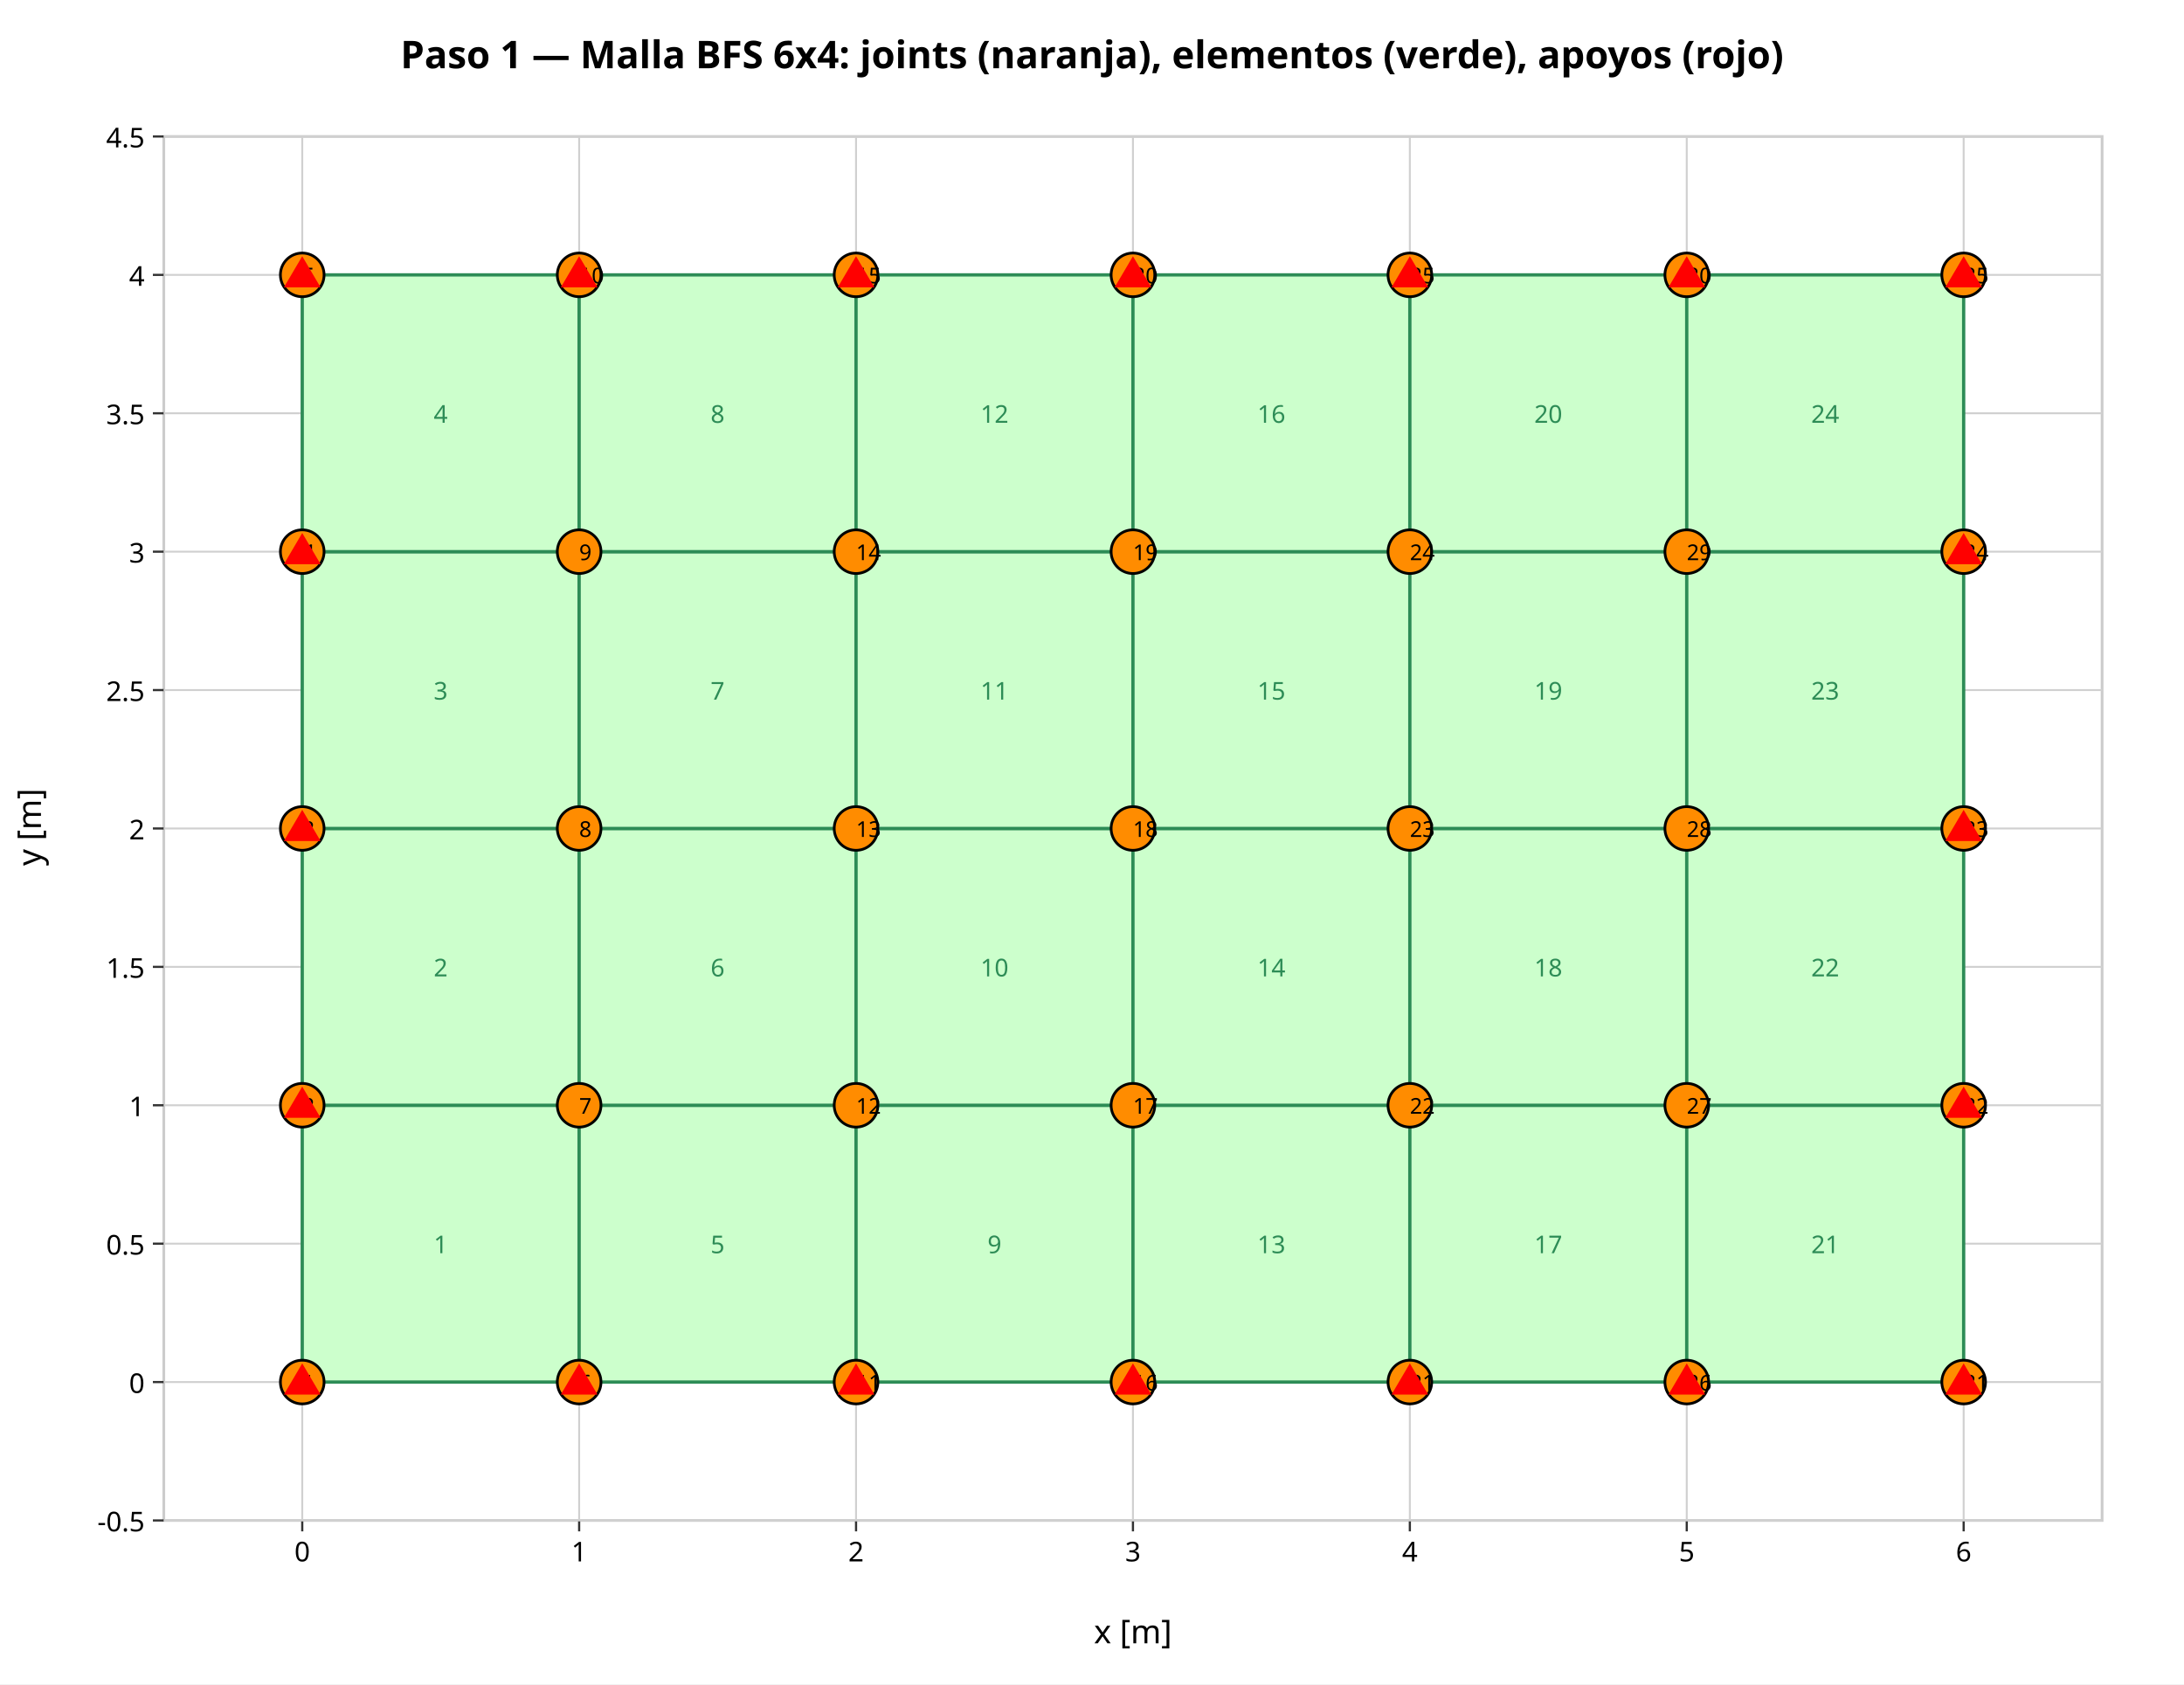
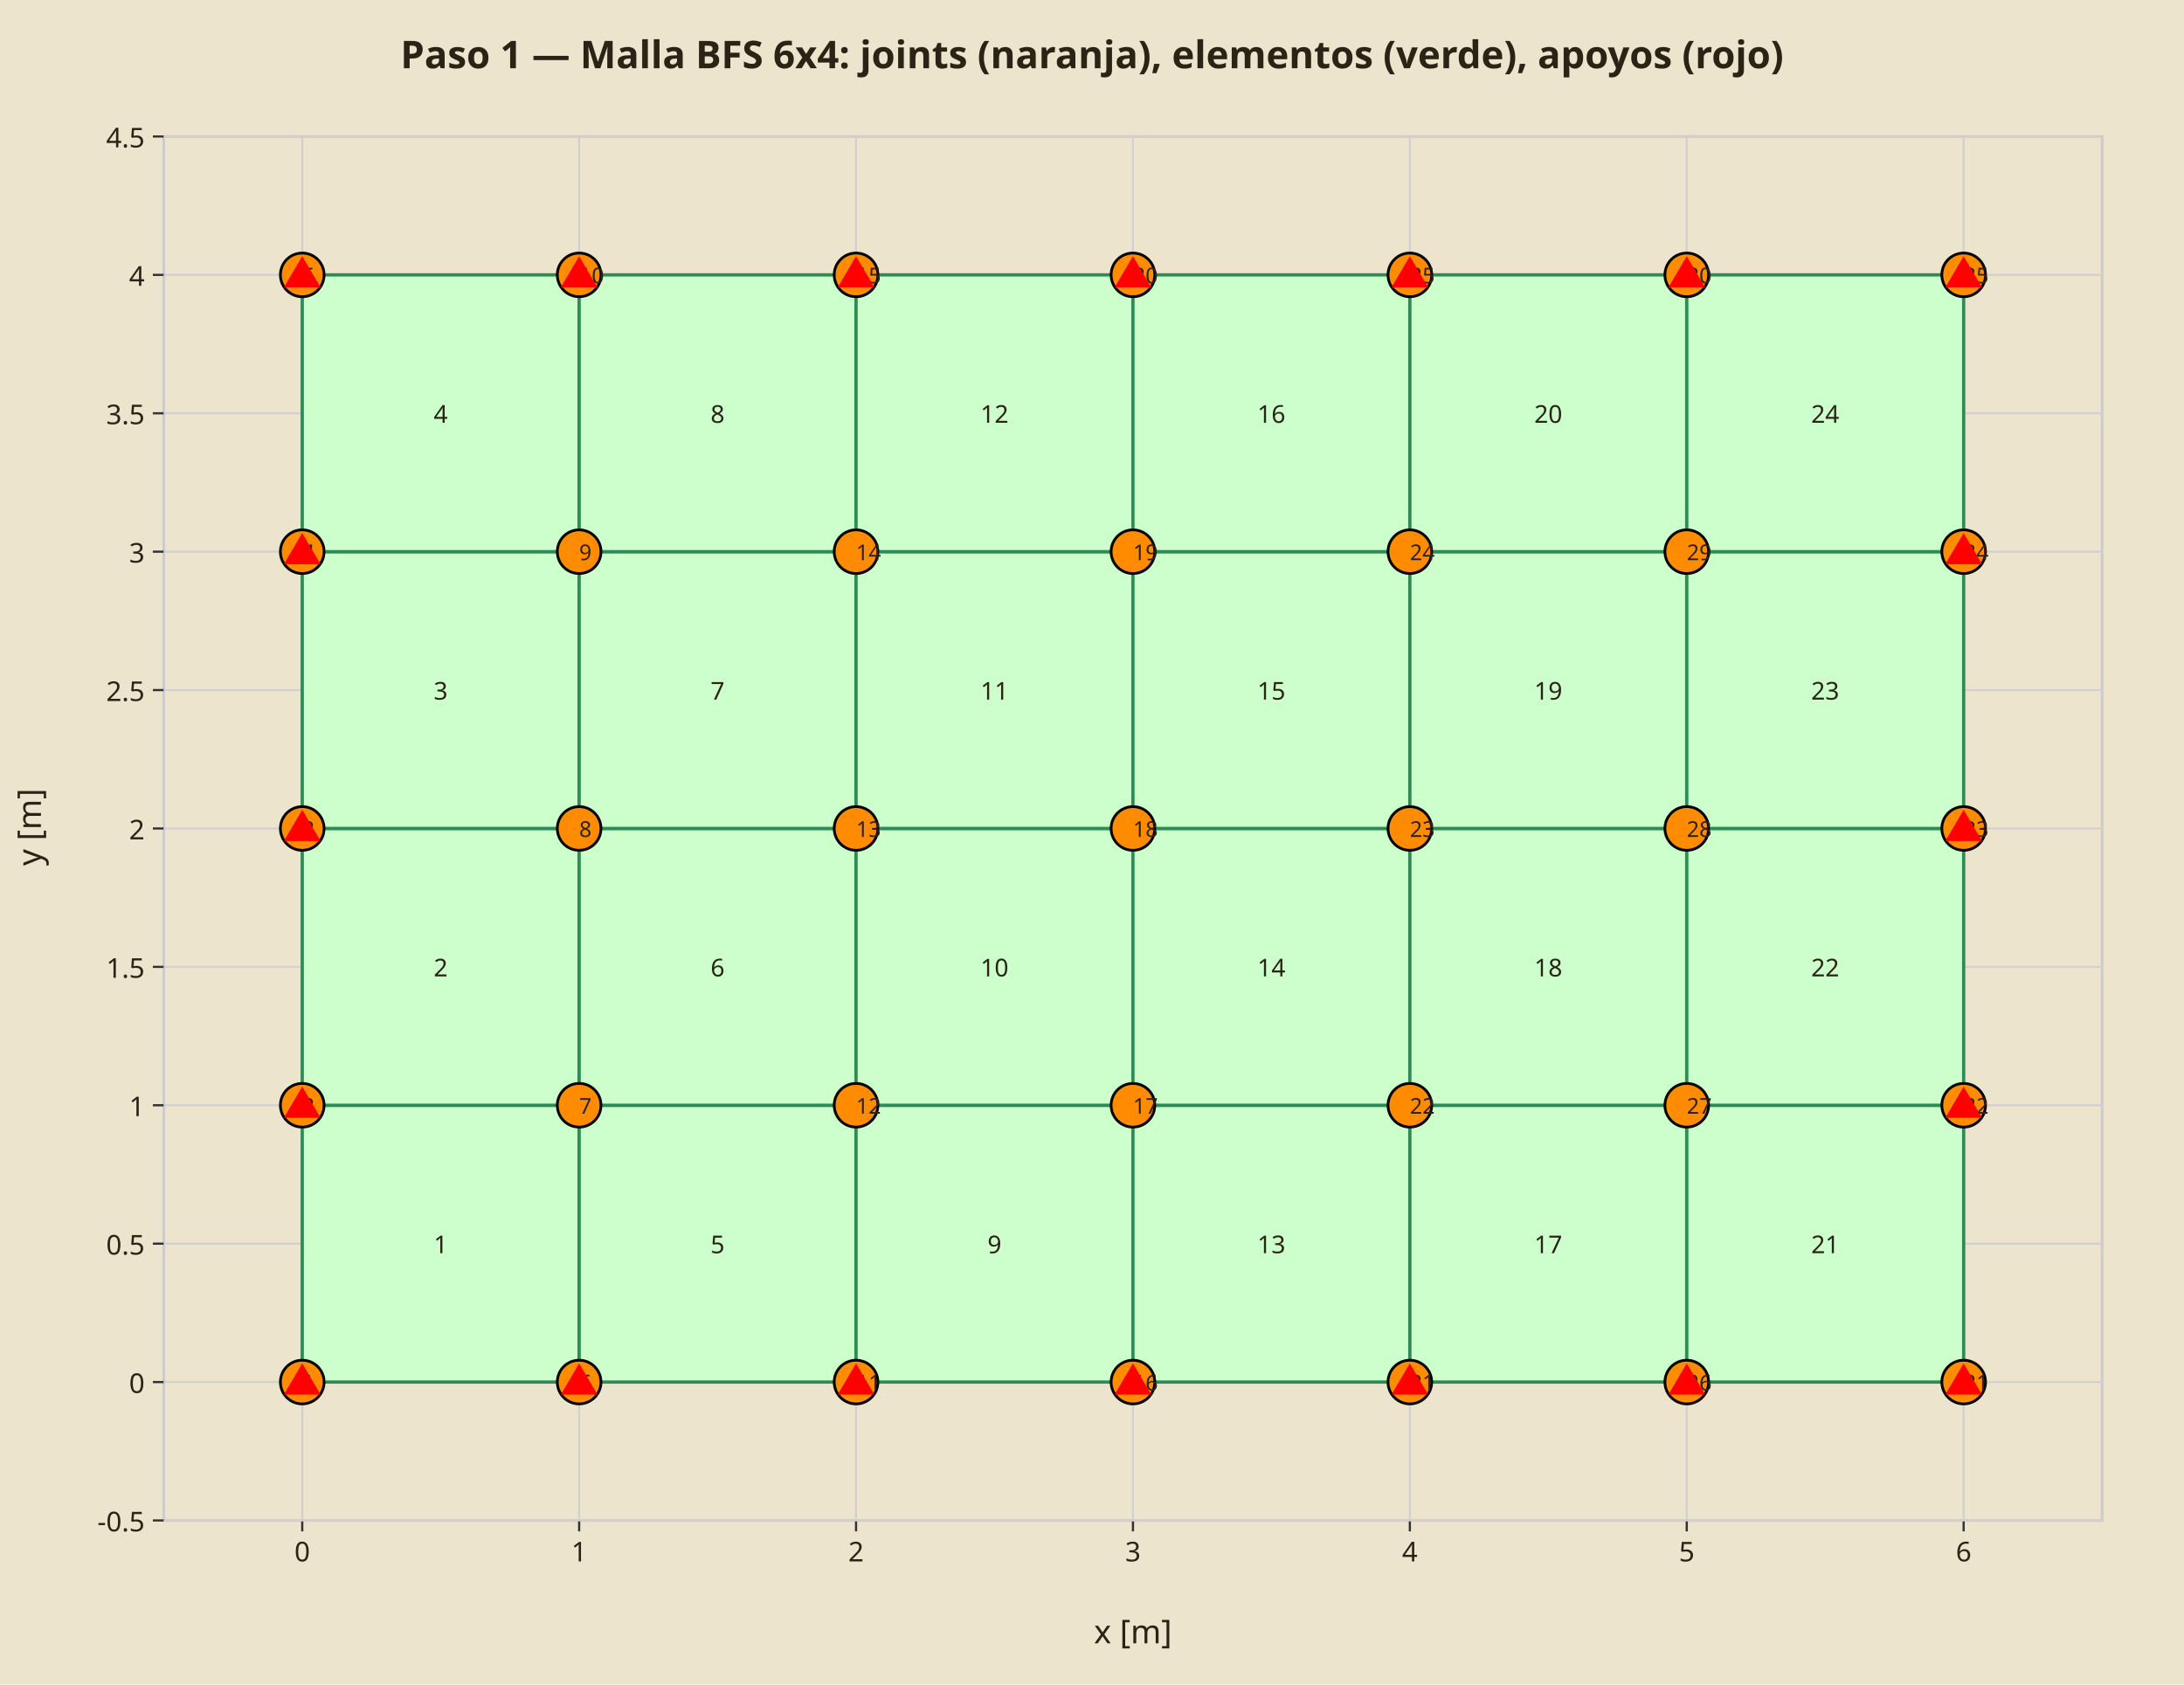
<svg xmlns="http://www.w3.org/2000/svg" width="800" height="617" viewBox="0 0 800 617">
-   <rect x="0" y="0" width="800" height="617" fill="white" />
+   <style>text{fill:#2b2416;}</style>
+   <rect x="0" y="0" width="800" height="617" fill="#ede4ce" />
  <rect x="60" y="50" width="710" height="507" fill="none" stroke="#ccc" />
  <text x="400" y="25" text-anchor="middle" font-family="sans-serif" font-size="14" font-weight="bold">Paso 1 — Malla BFS 6x4: joints (naranja), elementos (verde), apoyos (rojo)</text>
  <text x="415" y="602" text-anchor="middle" font-family="sans-serif" font-size="12">x [m]</text>
  <text x="15" y="303" text-anchor="middle" font-family="sans-serif" font-size="12" transform="rotate(-90 15 303)">y [m]</text>
  <text x="110.714" y="572" text-anchor="middle" font-family="sans-serif" font-size="10">0</text>
  <line x1="110.714" y1="557" x2="110.714" y2="561" stroke="#333" stroke-width="0.8" />
  <line x1="110.714" y1="50" x2="110.714" y2="557" stroke="#d0d0d0" stroke-width="0.7" />
  <text x="212.143" y="572" text-anchor="middle" font-family="sans-serif" font-size="10">1</text>
  <line x1="212.143" y1="557" x2="212.143" y2="561" stroke="#333" stroke-width="0.8" />
  <line x1="212.143" y1="50" x2="212.143" y2="557" stroke="#d0d0d0" stroke-width="0.7" />
  <text x="313.571" y="572" text-anchor="middle" font-family="sans-serif" font-size="10">2</text>
  <line x1="313.571" y1="557" x2="313.571" y2="561" stroke="#333" stroke-width="0.8" />
  <line x1="313.571" y1="50" x2="313.571" y2="557" stroke="#d0d0d0" stroke-width="0.7" />
  <text x="415" y="572" text-anchor="middle" font-family="sans-serif" font-size="10">3</text>
  <line x1="415" y1="557" x2="415" y2="561" stroke="#333" stroke-width="0.8" />
  <line x1="415" y1="50" x2="415" y2="557" stroke="#d0d0d0" stroke-width="0.7" />
  <text x="516.429" y="572" text-anchor="middle" font-family="sans-serif" font-size="10">4</text>
  <line x1="516.429" y1="557" x2="516.429" y2="561" stroke="#333" stroke-width="0.8" />
  <line x1="516.429" y1="50" x2="516.429" y2="557" stroke="#d0d0d0" stroke-width="0.7" />
  <text x="617.857" y="572" text-anchor="middle" font-family="sans-serif" font-size="10">5</text>
  <line x1="617.857" y1="557" x2="617.857" y2="561" stroke="#333" stroke-width="0.8" />
  <line x1="617.857" y1="50" x2="617.857" y2="557" stroke="#d0d0d0" stroke-width="0.7" />
  <text x="719.286" y="572" text-anchor="middle" font-family="sans-serif" font-size="10">6</text>
  <line x1="719.286" y1="557" x2="719.286" y2="561" stroke="#333" stroke-width="0.8" />
  <line x1="719.286" y1="50" x2="719.286" y2="557" stroke="#d0d0d0" stroke-width="0.7" />
  <text x="53" y="561" text-anchor="end" font-family="sans-serif" font-size="10">-0.5</text>
  <line x1="56" y1="557" x2="60" y2="557" stroke="#333" stroke-width="0.8" />
  <line x1="60" y1="557" x2="770" y2="557" stroke="#d0d0d0" stroke-width="0.7" />
  <text x="53" y="510.3" text-anchor="end" font-family="sans-serif" font-size="10">0</text>
  <line x1="56" y1="506.3" x2="60" y2="506.3" stroke="#333" stroke-width="0.8" />
  <line x1="60" y1="506.3" x2="770" y2="506.3" stroke="#d0d0d0" stroke-width="0.7" />
  <text x="53" y="459.6" text-anchor="end" font-family="sans-serif" font-size="10">0.5</text>
  <line x1="56" y1="455.6" x2="60" y2="455.6" stroke="#333" stroke-width="0.8" />
  <line x1="60" y1="455.6" x2="770" y2="455.6" stroke="#d0d0d0" stroke-width="0.7" />
  <text x="53" y="408.9" text-anchor="end" font-family="sans-serif" font-size="10">1</text>
  <line x1="56" y1="404.9" x2="60" y2="404.9" stroke="#333" stroke-width="0.8" />
  <line x1="60" y1="404.9" x2="770" y2="404.9" stroke="#d0d0d0" stroke-width="0.7" />
  <text x="53" y="358.2" text-anchor="end" font-family="sans-serif" font-size="10">1.5</text>
  <line x1="56" y1="354.2" x2="60" y2="354.2" stroke="#333" stroke-width="0.8" />
  <line x1="60" y1="354.2" x2="770" y2="354.2" stroke="#d0d0d0" stroke-width="0.7" />
  <text x="53" y="307.5" text-anchor="end" font-family="sans-serif" font-size="10">2</text>
  <line x1="56" y1="303.5" x2="60" y2="303.5" stroke="#333" stroke-width="0.8" />
  <line x1="60" y1="303.5" x2="770" y2="303.5" stroke="#d0d0d0" stroke-width="0.7" />
  <text x="53" y="256.8" text-anchor="end" font-family="sans-serif" font-size="10">2.5</text>
  <line x1="56" y1="252.8" x2="60" y2="252.8" stroke="#333" stroke-width="0.8" />
  <line x1="60" y1="252.8" x2="770" y2="252.8" stroke="#d0d0d0" stroke-width="0.7" />
  <text x="53" y="206.1" text-anchor="end" font-family="sans-serif" font-size="10">3</text>
  <line x1="56" y1="202.1" x2="60" y2="202.1" stroke="#333" stroke-width="0.8" />
  <line x1="60" y1="202.1" x2="770" y2="202.1" stroke="#d0d0d0" stroke-width="0.7" />
  <text x="53" y="155.4" text-anchor="end" font-family="sans-serif" font-size="10">3.5</text>
  <line x1="56" y1="151.4" x2="60" y2="151.4" stroke="#333" stroke-width="0.8" />
  <line x1="60" y1="151.4" x2="770" y2="151.4" stroke="#d0d0d0" stroke-width="0.7" />
  <text x="53" y="104.7" text-anchor="end" font-family="sans-serif" font-size="10">4</text>
  <line x1="56" y1="100.7" x2="60" y2="100.7" stroke="#333" stroke-width="0.8" />
  <line x1="60" y1="100.7" x2="770" y2="100.7" stroke="#d0d0d0" stroke-width="0.7" />
  <text x="53" y="54" text-anchor="end" font-family="sans-serif" font-size="10">4.5</text>
  <line x1="56" y1="50" x2="60" y2="50" stroke="#333" stroke-width="0.8" />
  <line x1="60" y1="50" x2="770" y2="50" stroke="#d0d0d0" stroke-width="0.7" />
  <defs>
    <clipPath id="plot">
      <rect x="60" y="50" width="710" height="507" />
    </clipPath>
  </defs>
  <g clip-path="url(#plot)">
    <polygon points="110.71,506.30 212.14,506.30 212.14,404.90 110.71,404.90" fill="rgb(204,255,204)" fill-opacity="1" stroke="rgb(45,140,86)" stroke-width="1.2" />
    <text x="161.43" y="455.60" fill="rgb(45,140,86)" font-family="sans-serif" font-size="9" text-anchor="middle" dominant-baseline="central">1</text>
    <polygon points="110.71,404.90 212.14,404.90 212.14,303.50 110.71,303.50" fill="rgb(204,255,204)" fill-opacity="1" stroke="rgb(45,140,86)" stroke-width="1.2" />
    <text x="161.43" y="354.20" fill="rgb(45,140,86)" font-family="sans-serif" font-size="9" text-anchor="middle" dominant-baseline="central">2</text>
    <polygon points="110.71,303.50 212.14,303.50 212.14,202.10 110.71,202.10" fill="rgb(204,255,204)" fill-opacity="1" stroke="rgb(45,140,86)" stroke-width="1.2" />
    <text x="161.43" y="252.80" fill="rgb(45,140,86)" font-family="sans-serif" font-size="9" text-anchor="middle" dominant-baseline="central">3</text>
    <polygon points="110.71,202.10 212.14,202.10 212.14,100.70 110.71,100.70" fill="rgb(204,255,204)" fill-opacity="1" stroke="rgb(45,140,86)" stroke-width="1.2" />
    <text x="161.43" y="151.40" fill="rgb(45,140,86)" font-family="sans-serif" font-size="9" text-anchor="middle" dominant-baseline="central">4</text>
    <polygon points="212.14,506.30 313.57,506.30 313.57,404.90 212.14,404.90" fill="rgb(204,255,204)" fill-opacity="1" stroke="rgb(45,140,86)" stroke-width="1.2" />
    <text x="262.86" y="455.60" fill="rgb(45,140,86)" font-family="sans-serif" font-size="9" text-anchor="middle" dominant-baseline="central">5</text>
    <polygon points="212.14,404.90 313.57,404.90 313.57,303.50 212.14,303.50" fill="rgb(204,255,204)" fill-opacity="1" stroke="rgb(45,140,86)" stroke-width="1.2" />
    <text x="262.86" y="354.20" fill="rgb(45,140,86)" font-family="sans-serif" font-size="9" text-anchor="middle" dominant-baseline="central">6</text>
    <polygon points="212.14,303.50 313.57,303.50 313.57,202.10 212.14,202.10" fill="rgb(204,255,204)" fill-opacity="1" stroke="rgb(45,140,86)" stroke-width="1.2" />
    <text x="262.86" y="252.80" fill="rgb(45,140,86)" font-family="sans-serif" font-size="9" text-anchor="middle" dominant-baseline="central">7</text>
    <polygon points="212.14,202.10 313.57,202.10 313.57,100.70 212.14,100.70" fill="rgb(204,255,204)" fill-opacity="1" stroke="rgb(45,140,86)" stroke-width="1.2" />
    <text x="262.86" y="151.40" fill="rgb(45,140,86)" font-family="sans-serif" font-size="9" text-anchor="middle" dominant-baseline="central">8</text>
    <polygon points="313.57,506.30 415.00,506.30 415.00,404.90 313.57,404.90" fill="rgb(204,255,204)" fill-opacity="1" stroke="rgb(45,140,86)" stroke-width="1.2" />
    <text x="364.29" y="455.60" fill="rgb(45,140,86)" font-family="sans-serif" font-size="9" text-anchor="middle" dominant-baseline="central">9</text>
    <polygon points="313.57,404.90 415.00,404.90 415.00,303.50 313.57,303.50" fill="rgb(204,255,204)" fill-opacity="1" stroke="rgb(45,140,86)" stroke-width="1.2" />
    <text x="364.29" y="354.20" fill="rgb(45,140,86)" font-family="sans-serif" font-size="9" text-anchor="middle" dominant-baseline="central">10</text>
    <polygon points="313.57,303.50 415.00,303.50 415.00,202.10 313.57,202.10" fill="rgb(204,255,204)" fill-opacity="1" stroke="rgb(45,140,86)" stroke-width="1.2" />
    <text x="364.29" y="252.80" fill="rgb(45,140,86)" font-family="sans-serif" font-size="9" text-anchor="middle" dominant-baseline="central">11</text>
    <polygon points="313.57,202.10 415.00,202.10 415.00,100.70 313.57,100.70" fill="rgb(204,255,204)" fill-opacity="1" stroke="rgb(45,140,86)" stroke-width="1.2" />
    <text x="364.29" y="151.40" fill="rgb(45,140,86)" font-family="sans-serif" font-size="9" text-anchor="middle" dominant-baseline="central">12</text>
    <polygon points="415.00,506.30 516.43,506.30 516.43,404.90 415.00,404.90" fill="rgb(204,255,204)" fill-opacity="1" stroke="rgb(45,140,86)" stroke-width="1.2" />
    <text x="465.71" y="455.60" fill="rgb(45,140,86)" font-family="sans-serif" font-size="9" text-anchor="middle" dominant-baseline="central">13</text>
    <polygon points="415.00,404.90 516.43,404.90 516.43,303.50 415.00,303.50" fill="rgb(204,255,204)" fill-opacity="1" stroke="rgb(45,140,86)" stroke-width="1.2" />
    <text x="465.71" y="354.20" fill="rgb(45,140,86)" font-family="sans-serif" font-size="9" text-anchor="middle" dominant-baseline="central">14</text>
    <polygon points="415.00,303.50 516.43,303.50 516.43,202.10 415.00,202.10" fill="rgb(204,255,204)" fill-opacity="1" stroke="rgb(45,140,86)" stroke-width="1.2" />
    <text x="465.71" y="252.80" fill="rgb(45,140,86)" font-family="sans-serif" font-size="9" text-anchor="middle" dominant-baseline="central">15</text>
    <polygon points="415.00,202.10 516.43,202.10 516.43,100.70 415.00,100.70" fill="rgb(204,255,204)" fill-opacity="1" stroke="rgb(45,140,86)" stroke-width="1.2" />
    <text x="465.71" y="151.40" fill="rgb(45,140,86)" font-family="sans-serif" font-size="9" text-anchor="middle" dominant-baseline="central">16</text>
    <polygon points="516.43,506.30 617.86,506.30 617.86,404.90 516.43,404.90" fill="rgb(204,255,204)" fill-opacity="1" stroke="rgb(45,140,86)" stroke-width="1.2" />
    <text x="567.14" y="455.60" fill="rgb(45,140,86)" font-family="sans-serif" font-size="9" text-anchor="middle" dominant-baseline="central">17</text>
    <polygon points="516.43,404.90 617.86,404.90 617.86,303.50 516.43,303.50" fill="rgb(204,255,204)" fill-opacity="1" stroke="rgb(45,140,86)" stroke-width="1.2" />
    <text x="567.14" y="354.20" fill="rgb(45,140,86)" font-family="sans-serif" font-size="9" text-anchor="middle" dominant-baseline="central">18</text>
    <polygon points="516.43,303.50 617.86,303.50 617.86,202.10 516.43,202.10" fill="rgb(204,255,204)" fill-opacity="1" stroke="rgb(45,140,86)" stroke-width="1.2" />
    <text x="567.14" y="252.80" fill="rgb(45,140,86)" font-family="sans-serif" font-size="9" text-anchor="middle" dominant-baseline="central">19</text>
    <polygon points="516.43,202.10 617.86,202.10 617.86,100.70 516.43,100.70" fill="rgb(204,255,204)" fill-opacity="1" stroke="rgb(45,140,86)" stroke-width="1.2" />
    <text x="567.14" y="151.40" fill="rgb(45,140,86)" font-family="sans-serif" font-size="9" text-anchor="middle" dominant-baseline="central">20</text>
    <polygon points="617.86,506.30 719.29,506.30 719.29,404.90 617.86,404.90" fill="rgb(204,255,204)" fill-opacity="1" stroke="rgb(45,140,86)" stroke-width="1.2" />
    <text x="668.57" y="455.60" fill="rgb(45,140,86)" font-family="sans-serif" font-size="9" text-anchor="middle" dominant-baseline="central">21</text>
    <polygon points="617.86,404.90 719.29,404.90 719.29,303.50 617.86,303.50" fill="rgb(204,255,204)" fill-opacity="1" stroke="rgb(45,140,86)" stroke-width="1.2" />
    <text x="668.57" y="354.20" fill="rgb(45,140,86)" font-family="sans-serif" font-size="9" text-anchor="middle" dominant-baseline="central">22</text>
    <polygon points="617.86,303.50 719.29,303.50 719.29,202.10 617.86,202.10" fill="rgb(204,255,204)" fill-opacity="1" stroke="rgb(45,140,86)" stroke-width="1.2" />
    <text x="668.57" y="252.80" fill="rgb(45,140,86)" font-family="sans-serif" font-size="9" text-anchor="middle" dominant-baseline="central">23</text>
    <polygon points="617.86,202.10 719.29,202.10 719.29,100.70 617.86,100.70" fill="rgb(204,255,204)" fill-opacity="1" stroke="rgb(45,140,86)" stroke-width="1.2" />
    <text x="668.57" y="151.40" fill="rgb(45,140,86)" font-family="sans-serif" font-size="9" text-anchor="middle" dominant-baseline="central">24</text>
    <circle cx="110.71" cy="506.30" r="8.00" fill="rgb(255,140,0)" stroke="#000000" stroke-width="1" />
    <circle cx="110.71" cy="404.90" r="8.00" fill="rgb(255,140,0)" stroke="#000000" stroke-width="1" />
    <circle cx="110.71" cy="303.50" r="8.00" fill="rgb(255,140,0)" stroke="#000000" stroke-width="1" />
    <circle cx="110.71" cy="202.10" r="8.00" fill="rgb(255,140,0)" stroke="#000000" stroke-width="1" />
    <circle cx="110.71" cy="100.70" r="8.00" fill="rgb(255,140,0)" stroke="#000000" stroke-width="1" />
    <circle cx="212.14" cy="506.30" r="8.00" fill="rgb(255,140,0)" stroke="#000000" stroke-width="1" />
    <circle cx="212.14" cy="404.90" r="8.00" fill="rgb(255,140,0)" stroke="#000000" stroke-width="1" />
    <circle cx="212.14" cy="303.50" r="8.00" fill="rgb(255,140,0)" stroke="#000000" stroke-width="1" />
    <circle cx="212.14" cy="202.10" r="8.00" fill="rgb(255,140,0)" stroke="#000000" stroke-width="1" />
    <circle cx="212.14" cy="100.70" r="8.00" fill="rgb(255,140,0)" stroke="#000000" stroke-width="1" />
    <circle cx="313.57" cy="506.30" r="8.00" fill="rgb(255,140,0)" stroke="#000000" stroke-width="1" />
    <circle cx="313.57" cy="404.90" r="8.00" fill="rgb(255,140,0)" stroke="#000000" stroke-width="1" />
    <circle cx="313.57" cy="303.50" r="8.00" fill="rgb(255,140,0)" stroke="#000000" stroke-width="1" />
    <circle cx="313.57" cy="202.10" r="8.00" fill="rgb(255,140,0)" stroke="#000000" stroke-width="1" />
    <circle cx="313.57" cy="100.70" r="8.00" fill="rgb(255,140,0)" stroke="#000000" stroke-width="1" />
    <circle cx="415.00" cy="506.30" r="8.00" fill="rgb(255,140,0)" stroke="#000000" stroke-width="1" />
    <circle cx="415.00" cy="404.90" r="8.00" fill="rgb(255,140,0)" stroke="#000000" stroke-width="1" />
    <circle cx="415.00" cy="303.50" r="8.00" fill="rgb(255,140,0)" stroke="#000000" stroke-width="1" />
    <circle cx="415.00" cy="202.10" r="8.00" fill="rgb(255,140,0)" stroke="#000000" stroke-width="1" />
    <circle cx="415.00" cy="100.70" r="8.00" fill="rgb(255,140,0)" stroke="#000000" stroke-width="1" />
    <circle cx="516.43" cy="506.30" r="8.00" fill="rgb(255,140,0)" stroke="#000000" stroke-width="1" />
    <circle cx="516.43" cy="404.90" r="8.00" fill="rgb(255,140,0)" stroke="#000000" stroke-width="1" />
    <circle cx="516.43" cy="303.50" r="8.00" fill="rgb(255,140,0)" stroke="#000000" stroke-width="1" />
    <circle cx="516.43" cy="202.10" r="8.00" fill="rgb(255,140,0)" stroke="#000000" stroke-width="1" />
    <circle cx="516.43" cy="100.70" r="8.00" fill="rgb(255,140,0)" stroke="#000000" stroke-width="1" />
    <circle cx="617.86" cy="506.30" r="8.00" fill="rgb(255,140,0)" stroke="#000000" stroke-width="1" />
    <circle cx="617.86" cy="404.90" r="8.00" fill="rgb(255,140,0)" stroke="#000000" stroke-width="1" />
    <circle cx="617.86" cy="303.50" r="8.00" fill="rgb(255,140,0)" stroke="#000000" stroke-width="1" />
    <circle cx="617.86" cy="202.10" r="8.00" fill="rgb(255,140,0)" stroke="#000000" stroke-width="1" />
    <circle cx="617.86" cy="100.70" r="8.00" fill="rgb(255,140,0)" stroke="#000000" stroke-width="1" />
    <circle cx="719.29" cy="506.30" r="8.00" fill="rgb(255,140,0)" stroke="#000000" stroke-width="1" />
    <circle cx="719.29" cy="404.90" r="8.00" fill="rgb(255,140,0)" stroke="#000000" stroke-width="1" />
    <circle cx="719.29" cy="303.50" r="8.00" fill="rgb(255,140,0)" stroke="#000000" stroke-width="1" />
    <circle cx="719.29" cy="202.10" r="8.00" fill="rgb(255,140,0)" stroke="#000000" stroke-width="1" />
    <circle cx="719.29" cy="100.70" r="8.00" fill="rgb(255,140,0)" stroke="#000000" stroke-width="1" />
    <text x="110.71" y="506.30" fill="#000000" font-family="sans-serif" font-size="8" text-anchor="start" dominant-baseline="central">1</text>
    <text x="110.71" y="404.90" fill="#000000" font-family="sans-serif" font-size="8" text-anchor="start" dominant-baseline="central">2</text>
    <text x="110.71" y="303.50" fill="#000000" font-family="sans-serif" font-size="8" text-anchor="start" dominant-baseline="central">3</text>
    <text x="110.71" y="202.10" fill="#000000" font-family="sans-serif" font-size="8" text-anchor="start" dominant-baseline="central">4</text>
    <text x="110.71" y="100.70" fill="#000000" font-family="sans-serif" font-size="8" text-anchor="start" dominant-baseline="central">5</text>
    <text x="212.14" y="506.30" fill="#000000" font-family="sans-serif" font-size="8" text-anchor="start" dominant-baseline="central">6</text>
    <text x="212.14" y="404.90" fill="#000000" font-family="sans-serif" font-size="8" text-anchor="start" dominant-baseline="central">7</text>
    <text x="212.14" y="303.50" fill="#000000" font-family="sans-serif" font-size="8" text-anchor="start" dominant-baseline="central">8</text>
    <text x="212.14" y="202.10" fill="#000000" font-family="sans-serif" font-size="8" text-anchor="start" dominant-baseline="central">9</text>
    <text x="212.14" y="100.70" fill="#000000" font-family="sans-serif" font-size="8" text-anchor="start" dominant-baseline="central">10</text>
    <text x="313.57" y="506.30" fill="#000000" font-family="sans-serif" font-size="8" text-anchor="start" dominant-baseline="central">11</text>
    <text x="313.57" y="404.90" fill="#000000" font-family="sans-serif" font-size="8" text-anchor="start" dominant-baseline="central">12</text>
    <text x="313.57" y="303.50" fill="#000000" font-family="sans-serif" font-size="8" text-anchor="start" dominant-baseline="central">13</text>
    <text x="313.57" y="202.10" fill="#000000" font-family="sans-serif" font-size="8" text-anchor="start" dominant-baseline="central">14</text>
    <text x="313.57" y="100.70" fill="#000000" font-family="sans-serif" font-size="8" text-anchor="start" dominant-baseline="central">15</text>
    <text x="415.00" y="506.30" fill="#000000" font-family="sans-serif" font-size="8" text-anchor="start" dominant-baseline="central">16</text>
    <text x="415.00" y="404.90" fill="#000000" font-family="sans-serif" font-size="8" text-anchor="start" dominant-baseline="central">17</text>
    <text x="415.00" y="303.50" fill="#000000" font-family="sans-serif" font-size="8" text-anchor="start" dominant-baseline="central">18</text>
    <text x="415.00" y="202.10" fill="#000000" font-family="sans-serif" font-size="8" text-anchor="start" dominant-baseline="central">19</text>
    <text x="415.00" y="100.70" fill="#000000" font-family="sans-serif" font-size="8" text-anchor="start" dominant-baseline="central">20</text>
    <text x="516.43" y="506.30" fill="#000000" font-family="sans-serif" font-size="8" text-anchor="start" dominant-baseline="central">21</text>
    <text x="516.43" y="404.90" fill="#000000" font-family="sans-serif" font-size="8" text-anchor="start" dominant-baseline="central">22</text>
    <text x="516.43" y="303.50" fill="#000000" font-family="sans-serif" font-size="8" text-anchor="start" dominant-baseline="central">23</text>
    <text x="516.43" y="202.10" fill="#000000" font-family="sans-serif" font-size="8" text-anchor="start" dominant-baseline="central">24</text>
    <text x="516.43" y="100.70" fill="#000000" font-family="sans-serif" font-size="8" text-anchor="start" dominant-baseline="central">25</text>
    <text x="617.86" y="506.30" fill="#000000" font-family="sans-serif" font-size="8" text-anchor="start" dominant-baseline="central">26</text>
    <text x="617.86" y="404.90" fill="#000000" font-family="sans-serif" font-size="8" text-anchor="start" dominant-baseline="central">27</text>
    <text x="617.86" y="303.50" fill="#000000" font-family="sans-serif" font-size="8" text-anchor="start" dominant-baseline="central">28</text>
    <text x="617.86" y="202.10" fill="#000000" font-family="sans-serif" font-size="8" text-anchor="start" dominant-baseline="central">29</text>
    <text x="617.86" y="100.70" fill="#000000" font-family="sans-serif" font-size="8" text-anchor="start" dominant-baseline="central">30</text>
    <text x="719.29" y="506.30" fill="#000000" font-family="sans-serif" font-size="8" text-anchor="start" dominant-baseline="central">31</text>
    <text x="719.29" y="404.90" fill="#000000" font-family="sans-serif" font-size="8" text-anchor="start" dominant-baseline="central">32</text>
    <text x="719.29" y="303.50" fill="#000000" font-family="sans-serif" font-size="8" text-anchor="start" dominant-baseline="central">33</text>
    <text x="719.29" y="202.10" fill="#000000" font-family="sans-serif" font-size="8" text-anchor="start" dominant-baseline="central">34</text>
    <text x="719.29" y="100.70" fill="#000000" font-family="sans-serif" font-size="8" text-anchor="start" dominant-baseline="central">35</text>
    <polygon points="110.71,500.45 104.86,510.40 116.56,510.40" fill="#FF0000" stroke="#FF0000" stroke-width="1" />
    <polygon points="212.14,500.45 206.29,510.40 217.99,510.40" fill="#FF0000" stroke="#FF0000" stroke-width="1" />
    <polygon points="313.57,500.45 307.72,510.40 319.42,510.40" fill="#FF0000" stroke="#FF0000" stroke-width="1" />
    <polygon points="415.00,500.45 409.15,510.40 420.85,510.40" fill="#FF0000" stroke="#FF0000" stroke-width="1" />
    <polygon points="516.43,500.45 510.58,510.40 522.28,510.40" fill="#FF0000" stroke="#FF0000" stroke-width="1" />
    <polygon points="617.86,500.45 612.01,510.40 623.71,510.40" fill="#FF0000" stroke="#FF0000" stroke-width="1" />
    <polygon points="719.29,500.45 713.44,510.40 725.14,510.40" fill="#FF0000" stroke="#FF0000" stroke-width="1" />
    <polygon points="110.71,94.85 104.86,104.79 116.56,104.79" fill="#FF0000" stroke="#FF0000" stroke-width="1" />
    <polygon points="212.14,94.85 206.29,104.79 217.99,104.79" fill="#FF0000" stroke="#FF0000" stroke-width="1" />
    <polygon points="313.57,94.85 307.72,104.79 319.42,104.79" fill="#FF0000" stroke="#FF0000" stroke-width="1" />
    <polygon points="415.00,94.85 409.15,104.79 420.85,104.79" fill="#FF0000" stroke="#FF0000" stroke-width="1" />
    <polygon points="516.43,94.85 510.58,104.79 522.28,104.79" fill="#FF0000" stroke="#FF0000" stroke-width="1" />
    <polygon points="617.86,94.85 612.01,104.79 623.71,104.79" fill="#FF0000" stroke="#FF0000" stroke-width="1" />
    <polygon points="719.29,94.85 713.44,104.79 725.14,104.79" fill="#FF0000" stroke="#FF0000" stroke-width="1" />
    <polygon points="110.71,399.05 104.86,409.00 116.56,409.00" fill="#FF0000" stroke="#FF0000" stroke-width="1" />
    <polygon points="110.71,297.65 104.86,307.60 116.56,307.60" fill="#FF0000" stroke="#FF0000" stroke-width="1" />
    <polygon points="110.71,196.25 104.86,206.19 116.56,206.19" fill="#FF0000" stroke="#FF0000" stroke-width="1" />
    <polygon points="719.29,399.05 713.44,409.00 725.14,409.00" fill="#FF0000" stroke="#FF0000" stroke-width="1" />
    <polygon points="719.29,297.65 713.44,307.60 725.14,307.60" fill="#FF0000" stroke="#FF0000" stroke-width="1" />
    <polygon points="719.29,196.25 713.44,206.19 725.14,206.19" fill="#FF0000" stroke="#FF0000" stroke-width="1" />
  </g>
</svg>
